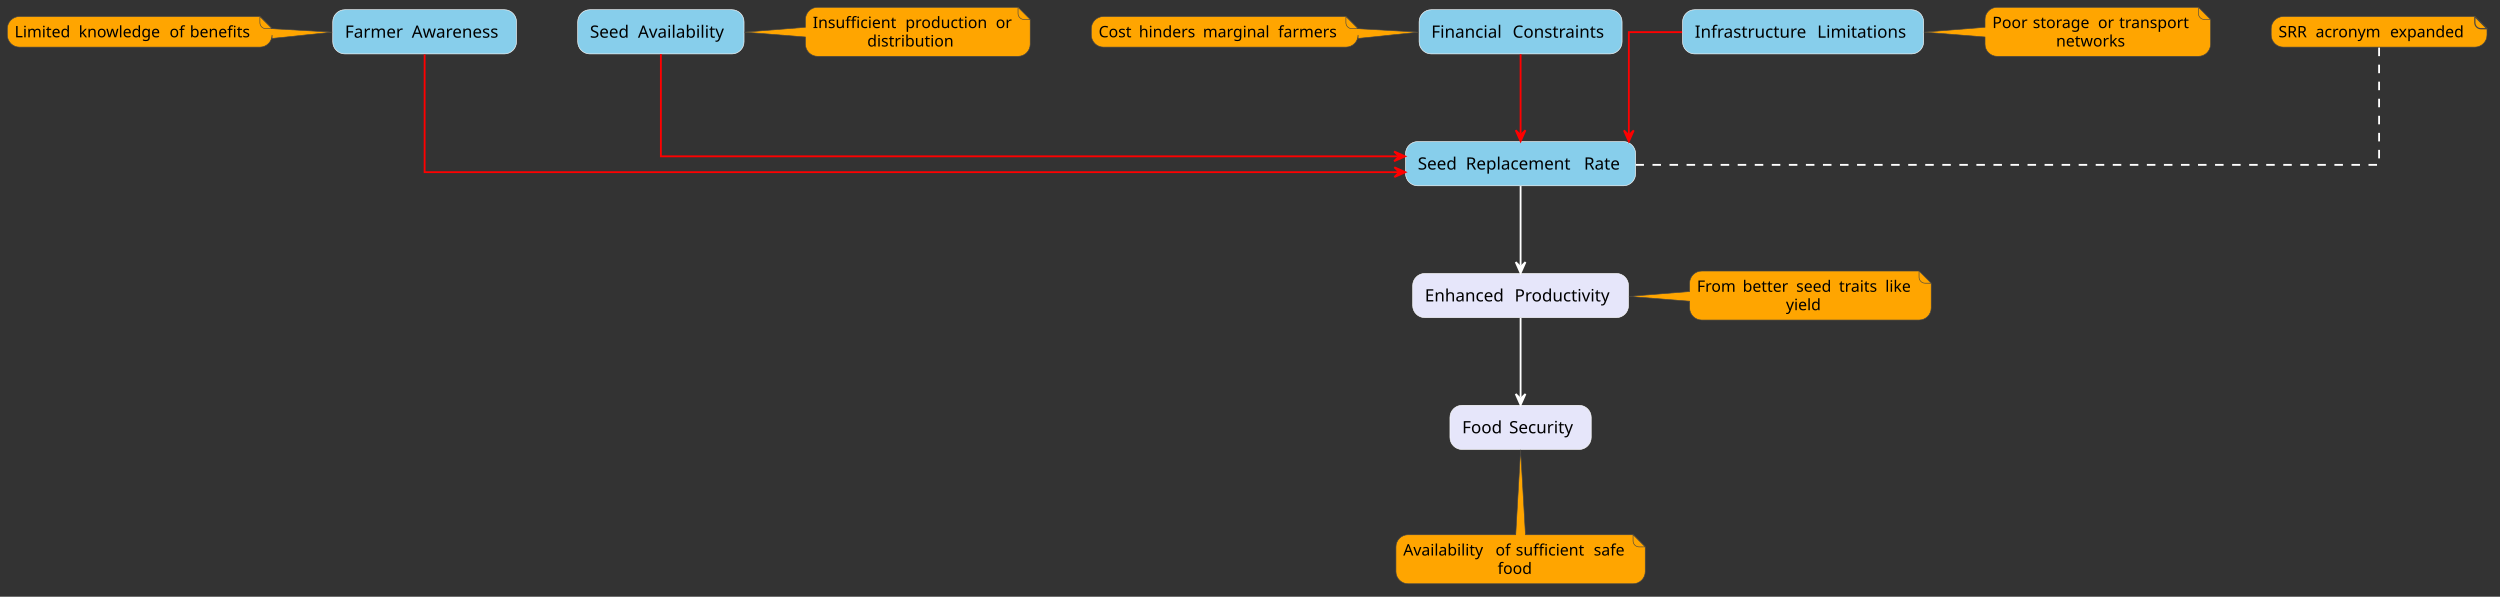
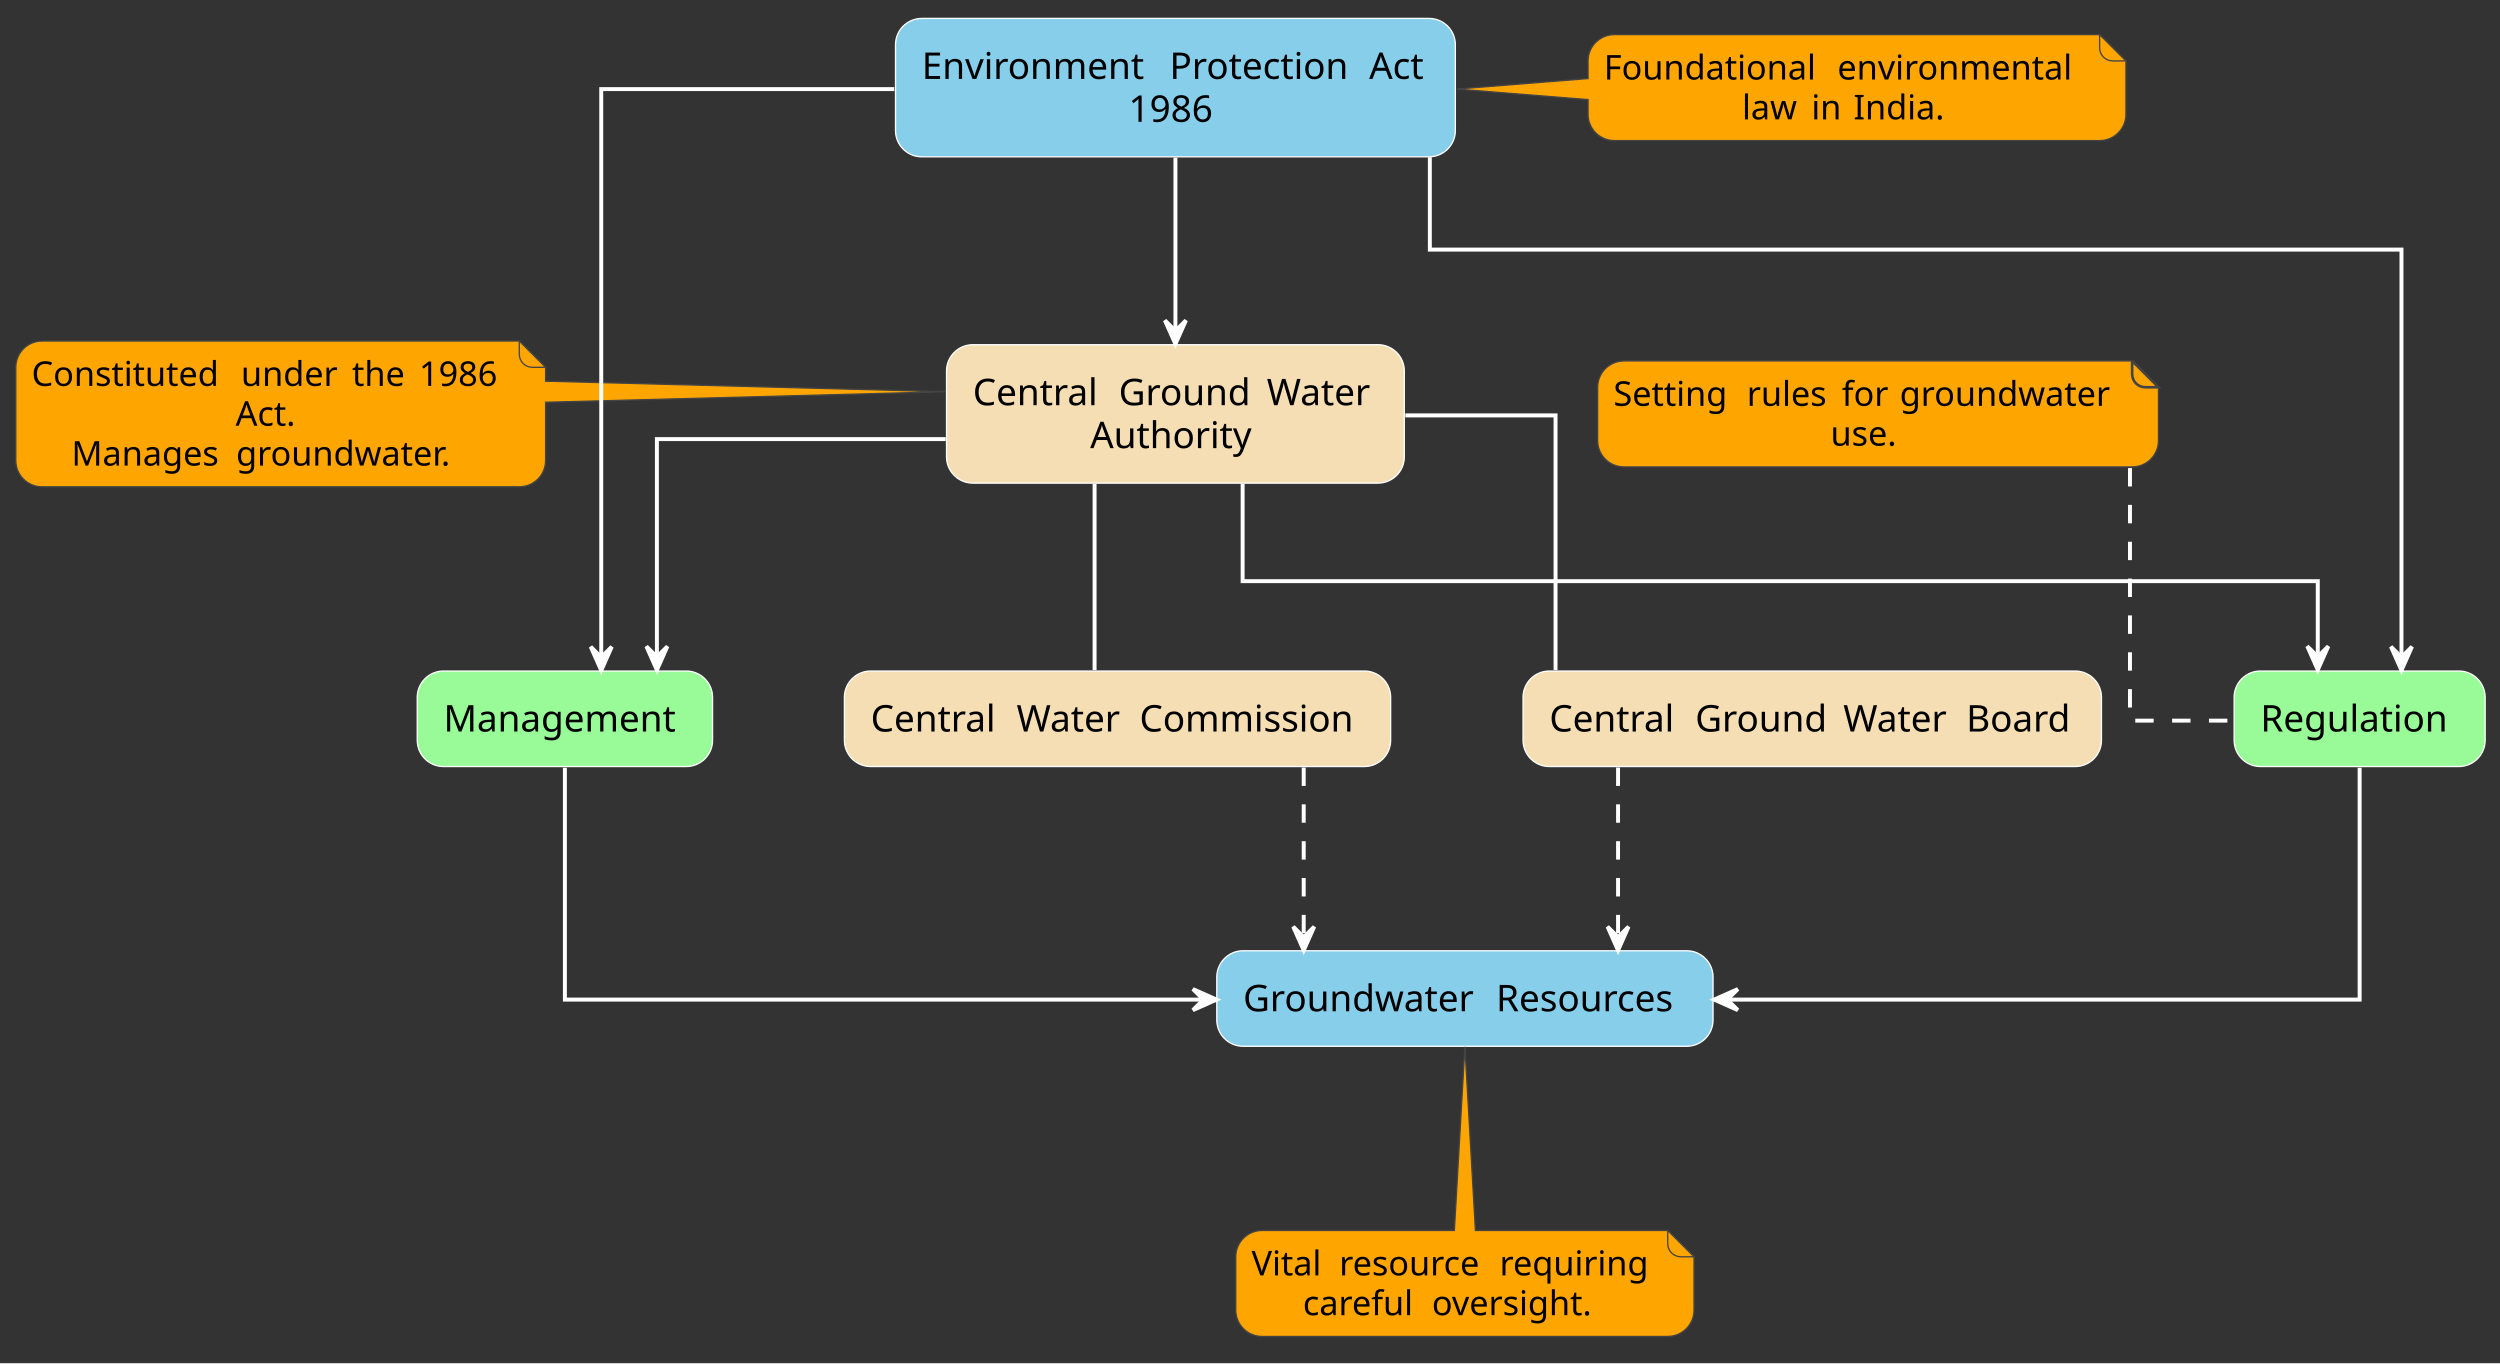
- <svg xmlns="http://www.w3.org/2000/svg" contentStyleType="text/css" data-diagram-type="CLASS" height="490px" preserveAspectRatio="none" style="width:2053px;height:490px;background:#333333;" version="1.1" viewBox="0 0 2053 490" width="2053px" zoomAndPan="magnify">
+ <svg xmlns="http://www.w3.org/2000/svg" contentStyleType="text/css" data-diagram-type="CLASS" height="518px" preserveAspectRatio="none" style="width:950px;height:518px;background:#333333;" version="1.1" viewBox="0 0 950 518" width="950px" zoomAndPan="magnify">
  <defs />
  <g>
-     <rect fill="#333333" height="490" style="stroke:none;stroke-width:1;" width="2053" x="0" y="0" />
-     <g class="entity" data-entity="Seed Replacement Rate" data-source-line="23" data-uid="ent0002" id="entity_Seed Replacement Rate">
-       <rect fill="#87CEEB" height="36.297" rx="10" ry="10" style="stroke:#FFFFFF;stroke-width:0.5;" width="188.93" x="1154.24" y="116.27" />
-       <text fill="#000000" font-family="Sans-Serif" font-size="14" lengthAdjust="spacing" textLength="35" x="1164.24" y="139.265">Seed</text>
-       <text fill="#000000" font-family="Sans-Serif" font-size="14" lengthAdjust="spacing" textLength="4.45" x="1199.24" y="139.265"> </text>
-       <text fill="#000000" font-family="Sans-Serif" font-size="14" lengthAdjust="spacing" textLength="92.62" x="1203.69" y="139.265">Replacement</text>
-       <text fill="#000000" font-family="Sans-Serif" font-size="14" lengthAdjust="spacing" textLength="4.45" x="1296.31" y="139.265"> </text>
-       <text fill="#000000" font-family="Sans-Serif" font-size="14" lengthAdjust="spacing" textLength="32.409" x="1300.761" y="139.265">Rate</text>
+     <rect fill="#333333" height="518" style="stroke:none;stroke-width:1;" width="950" x="0" y="0" />
+     <g class="entity" data-entity="Environment Protection Act 1986" data-source-line="23" data-uid="ent0002" id="entity_Environment Protection Act 1986">
+       <rect fill="#87CEEB" height="52.594" rx="10" ry="10" style="stroke:#FFFFFF;stroke-width:0.5;" width="212.746" x="340.29" y="7" />
+       <text fill="#000000" font-family="Sans-Serif" font-size="14" lengthAdjust="spacing" textLength="89.701" x="350.29" y="29.995">Environment</text>
+       <text fill="#000000" font-family="Sans-Serif" font-size="14" lengthAdjust="spacing" textLength="4.45" x="439.991" y="29.995"> </text>
+       <text fill="#000000" font-family="Sans-Serif" font-size="14" lengthAdjust="spacing" textLength="71.381" x="444.441" y="29.995">Protection</text>
+       <text fill="#000000" font-family="Sans-Serif" font-size="14" lengthAdjust="spacing" textLength="4.45" x="515.822" y="29.995"> </text>
+       <text fill="#000000" font-family="Sans-Serif" font-size="14" lengthAdjust="spacing" textLength="22.764" x="520.272" y="29.995">Act</text>
+       <text fill="#000000" font-family="Sans-Serif" font-size="14" lengthAdjust="spacing" textLength="35.629" x="428.849" y="46.292">1986</text>
    </g>
-     <g class="entity" data-entity="Enhanced Productivity" data-source-line="24" data-uid="ent0003" id="entity_Enhanced Productivity">
-       <rect fill="#E6E6FA" height="36.297" rx="10" ry="10" style="stroke:#FFFFFF;stroke-width:0.5;" width="177.24" x="1160.09" y="224.55" />
-       <text fill="#000000" font-family="Sans-Serif" font-size="14" lengthAdjust="spacing" textLength="69.241" x="1170.09" y="247.545">Enhanced</text>
-       <text fill="#000000" font-family="Sans-Serif" font-size="14" lengthAdjust="spacing" textLength="4.45" x="1239.331" y="247.545"> </text>
-       <text fill="#000000" font-family="Sans-Serif" font-size="14" lengthAdjust="spacing" textLength="83.549" x="1243.781" y="247.545">Productivity</text>
+     <g class="entity" data-entity="Groundwater Resources" data-source-line="24" data-uid="ent0003" id="entity_Groundwater Resources">
+       <rect fill="#87CEEB" height="36.297" rx="10" ry="10" style="stroke:#FFFFFF;stroke-width:0.5;" width="188.574" x="462.38" y="361.29" />
+       <text fill="#000000" font-family="Sans-Serif" font-size="14" lengthAdjust="spacing" textLength="91.69" x="472.38" y="384.285">Groundwater</text>
+       <text fill="#000000" font-family="Sans-Serif" font-size="14" lengthAdjust="spacing" textLength="4.45" x="564.07" y="384.285"> </text>
+       <text fill="#000000" font-family="Sans-Serif" font-size="14" lengthAdjust="spacing" textLength="72.434" x="568.521" y="384.285">Resources</text>
    </g>
-     <g class="entity" data-entity="Food Security" data-source-line="25" data-uid="ent0004" id="entity_Food Security">
-       <rect fill="#E6E6FA" height="36.297" rx="10" ry="10" style="stroke:#FFFFFF;stroke-width:0.5;" width="116.011" x="1190.7" y="332.83" />
-       <text fill="#000000" font-family="Sans-Serif" font-size="14" lengthAdjust="spacing" textLength="34.07" x="1200.7" y="355.825">Food</text>
-       <text fill="#000000" font-family="Sans-Serif" font-size="14" lengthAdjust="spacing" textLength="4.45" x="1234.77" y="355.825"> </text>
-       <text fill="#000000" font-family="Sans-Serif" font-size="14" lengthAdjust="spacing" textLength="57.49" x="1239.22" y="355.825">Security</text>
+     <g class="entity" data-entity="Central Ground Water Authority" data-source-line="27" data-uid="ent0004" id="entity_Central Ground Water Authority">
+       <rect fill="#F5DEB3" height="52.594" rx="10" ry="10" style="stroke:#FFFFFF;stroke-width:0.5;" width="173.959" x="359.68" y="130.99" />
+       <text fill="#000000" font-family="Sans-Serif" font-size="14" lengthAdjust="spacing" textLength="50.976" x="369.68" y="153.985">Central</text>
+       <text fill="#000000" font-family="Sans-Serif" font-size="14" lengthAdjust="spacing" textLength="4.45" x="420.656" y="153.985"> </text>
+       <text fill="#000000" font-family="Sans-Serif" font-size="14" lengthAdjust="spacing" textLength="51.803" x="425.106" y="153.985">Ground</text>
+       <text fill="#000000" font-family="Sans-Serif" font-size="14" lengthAdjust="spacing" textLength="4.45" x="476.909" y="153.985"> </text>
+       <text fill="#000000" font-family="Sans-Serif" font-size="14" lengthAdjust="spacing" textLength="42.28" x="481.359" y="153.985">Water</text>
+       <text fill="#000000" font-family="Sans-Serif" font-size="14" lengthAdjust="spacing" textLength="64.798" x="414.261" y="170.282">Authority</text>
    </g>
-     <g class="entity" data-entity="Farmer Awareness" data-source-line="26" data-uid="ent0005" id="entity_Farmer Awareness">
-       <rect fill="#87CEEB" height="36.297" rx="10" ry="10" style="stroke:#FFFFFF;stroke-width:0.5;" width="150.894" x="273.26" y="7.98" />
-       <text fill="#000000" font-family="Sans-Serif" font-size="14" lengthAdjust="spacing" textLength="50.395" x="283.26" y="30.975">Farmer</text>
-       <text fill="#000000" font-family="Sans-Serif" font-size="14" lengthAdjust="spacing" textLength="4.45" x="333.654" y="30.975"> </text>
-       <text fill="#000000" font-family="Sans-Serif" font-size="14" lengthAdjust="spacing" textLength="76.05" x="338.105" y="30.975">Awareness</text>
+     <g class="entity" data-entity="Central Water Commission" data-source-line="28" data-uid="ent0005" id="entity_Central Water Commission">
+       <rect fill="#F5DEB3" height="36.297" rx="10" ry="10" style="stroke:#FFFFFF;stroke-width:0.5;" width="207.578" x="320.87" y="254.99" />
+       <text fill="#000000" font-family="Sans-Serif" font-size="14" lengthAdjust="spacing" textLength="50.976" x="330.87" y="277.985">Central</text>
+       <text fill="#000000" font-family="Sans-Serif" font-size="14" lengthAdjust="spacing" textLength="4.45" x="381.846" y="277.985"> </text>
+       <text fill="#000000" font-family="Sans-Serif" font-size="14" lengthAdjust="spacing" textLength="42.28" x="386.296" y="277.985">Water</text>
+       <text fill="#000000" font-family="Sans-Serif" font-size="14" lengthAdjust="spacing" textLength="4.45" x="428.576" y="277.985"> </text>
+       <text fill="#000000" font-family="Sans-Serif" font-size="14" lengthAdjust="spacing" textLength="85.422" x="433.026" y="277.985">Commission</text>
    </g>
-     <g class="entity" data-entity="Seed Availability" data-source-line="27" data-uid="ent0006" id="entity_Seed Availability">
-       <rect fill="#87CEEB" height="36.297" rx="10" ry="10" style="stroke:#FFFFFF;stroke-width:0.5;" width="136.58" x="474.42" y="7.98" />
-       <text fill="#000000" font-family="Sans-Serif" font-size="14" lengthAdjust="spacing" textLength="35" x="484.42" y="30.975">Seed</text>
-       <text fill="#000000" font-family="Sans-Serif" font-size="14" lengthAdjust="spacing" textLength="4.45" x="519.42" y="30.975"> </text>
-       <text fill="#000000" font-family="Sans-Serif" font-size="14" lengthAdjust="spacing" textLength="77.13" x="523.87" y="30.975">Availability</text>
+     <g class="entity" data-entity="Central Ground Water Board" data-source-line="29" data-uid="ent0006" id="entity_Central Ground Water Board">
+       <rect fill="#F5DEB3" height="36.297" rx="10" ry="10" style="stroke:#FFFFFF;stroke-width:0.5;" width="219.801" x="578.76" y="254.99" />
+       <text fill="#000000" font-family="Sans-Serif" font-size="14" lengthAdjust="spacing" textLength="50.976" x="588.76" y="277.985">Central</text>
+       <text fill="#000000" font-family="Sans-Serif" font-size="14" lengthAdjust="spacing" textLength="4.45" x="639.736" y="277.985"> </text>
+       <text fill="#000000" font-family="Sans-Serif" font-size="14" lengthAdjust="spacing" textLength="51.803" x="644.186" y="277.985">Ground</text>
+       <text fill="#000000" font-family="Sans-Serif" font-size="14" lengthAdjust="spacing" textLength="4.45" x="695.989" y="277.985"> </text>
+       <text fill="#000000" font-family="Sans-Serif" font-size="14" lengthAdjust="spacing" textLength="42.28" x="700.439" y="277.985">Water</text>
+       <text fill="#000000" font-family="Sans-Serif" font-size="14" lengthAdjust="spacing" textLength="4.45" x="742.719" y="277.985"> </text>
+       <text fill="#000000" font-family="Sans-Serif" font-size="14" lengthAdjust="spacing" textLength="41.392" x="747.169" y="277.985">Board</text>
    </g>
-     <g class="entity" data-entity="Financial Constraints" data-source-line="28" data-uid="ent0007" id="entity_Financial Constraints">
-       <rect fill="#87CEEB" height="36.297" rx="10" ry="10" style="stroke:#FFFFFF;stroke-width:0.5;" width="166.651" x="1165.38" y="7.98" />
-       <text fill="#000000" font-family="Sans-Serif" font-size="14" lengthAdjust="spacing" textLength="62.323" x="1175.38" y="30.975">Financial</text>
-       <text fill="#000000" font-family="Sans-Serif" font-size="14" lengthAdjust="spacing" textLength="4.45" x="1237.703" y="30.975"> </text>
-       <text fill="#000000" font-family="Sans-Serif" font-size="14" lengthAdjust="spacing" textLength="79.878" x="1242.153" y="30.975">Constraints</text>
+     <g class="entity" data-entity="Regulation" data-source-line="32" data-uid="ent0007" id="entity_Regulation">
+       <rect fill="#98FB98" height="36.297" rx="10" ry="10" style="stroke:#FFFFFF;stroke-width:0.5;" width="95.387" x="848.97" y="254.99" />
+       <text fill="#000000" font-family="Sans-Serif" font-size="14" lengthAdjust="spacing" textLength="75.387" x="858.97" y="277.985">Regulation</text>
    </g>
-     <g class="entity" data-entity="Infrastructure Limitations" data-source-line="29" data-uid="ent0008" id="entity_Infrastructure Limitations">
-       <rect fill="#87CEEB" height="36.297" rx="10" ry="10" style="stroke:#FFFFFF;stroke-width:0.5;" width="197.953" x="1381.73" y="7.98" />
-       <text fill="#000000" font-family="Sans-Serif" font-size="14" lengthAdjust="spacing" textLength="96.106" x="1391.73" y="30.975">Infrastructure</text>
-       <text fill="#000000" font-family="Sans-Serif" font-size="14" lengthAdjust="spacing" textLength="4.45" x="1487.836" y="30.975"> </text>
-       <text fill="#000000" font-family="Sans-Serif" font-size="14" lengthAdjust="spacing" textLength="77.397" x="1492.287" y="30.975">Limitations</text>
+     <g class="entity" data-entity="Management" data-source-line="33" data-uid="ent0008" id="entity_Management">
+       <rect fill="#98FB98" height="36.297" rx="10" ry="10" style="stroke:#FFFFFF;stroke-width:0.5;" width="112.224" x="158.55" y="254.99" />
+       <text fill="#000000" font-family="Sans-Serif" font-size="14" lengthAdjust="spacing" textLength="92.224" x="168.55" y="277.985">Management</text>
    </g>
-     <g class="entity" data-entity="GMN15" data-source-line="42" data-uid="ent0016" id="entity_GMN15">
-       <path d="M1865.09,23.57 L1865.09,28.703 A10,10 0 0 0 1875.09,38.703 L2032.331,38.703 A10,10 0 0 0 2042.331,28.703 L2042.331,23.57 L2032.331,13.57 L1875.09,13.57 A10,10 0 0 0 1865.09,23.57" fill="#FFA500" style="stroke:#444444;stroke-width:0.5;" />
-       <path d="M2032.331,13.57 L2032.331,18.57 A5,5 0 0 0 2037.331,23.57 L2042.331,23.57 L2032.331,13.57" fill="#FFA500" style="stroke:#444444;stroke-width:1;" />
-       <text fill="#000000" font-family="Sans-Serif" font-size="13" lengthAdjust="spacing" textLength="26.317" x="1871.09" y="30.637">SRR</text>
-       <text fill="#000000" font-family="Sans-Serif" font-size="13" lengthAdjust="spacing" textLength="4.132" x="1897.407" y="30.637"> </text>
-       <text fill="#000000" font-family="Sans-Serif" font-size="13" lengthAdjust="spacing" textLength="57.008" x="1901.54" y="30.637">acronym</text>
-       <text fill="#000000" font-family="Sans-Serif" font-size="13" lengthAdjust="spacing" textLength="4.132" x="1958.548" y="30.637"> </text>
-       <text fill="#000000" font-family="Sans-Serif" font-size="13" lengthAdjust="spacing" textLength="64.651" x="1962.68" y="30.637">expanded</text>
+     <g class="entity" data-entity="GMN20" data-source-line="54" data-uid="ent0021" id="entity_GMN20">
+       <path d="M603.46,23.16 L603.46,29.85 L553.5,33.85 L603.46,37.85 L603.46,43.426 A10,10 0 0 0 613.46,53.426 L797.856,53.426 A10,10 0 0 0 807.856,43.426 L807.856,23.16 L797.856,13.16 L613.46,13.16 A10,10 0 0 0 603.46,23.16" fill="#FFA500" style="stroke:#444444;stroke-width:0.5;" />
+       <path d="M797.856,13.16 L797.856,18.16 A5,5 0 0 0 802.856,23.16 L807.856,23.16 L797.856,13.16" fill="#FFA500" style="stroke:#444444;stroke-width:0.5;" />
+       <text fill="#000000" font-family="Sans-Serif" font-size="13" lengthAdjust="spacing" textLength="84.608" x="609.46" y="30.227">Foundational</text>
+       <text fill="#000000" font-family="Sans-Serif" font-size="13" lengthAdjust="spacing" textLength="4.132" x="694.068" y="30.227"> </text>
+       <text fill="#000000" font-family="Sans-Serif" font-size="13" lengthAdjust="spacing" textLength="94.656" x="698.2" y="30.227">environmental</text>
+       <text fill="#000000" font-family="Sans-Serif" font-size="13" lengthAdjust="spacing" textLength="22.21" x="661.977" y="45.36">law</text>
+       <text fill="#000000" font-family="Sans-Serif" font-size="13" lengthAdjust="spacing" textLength="4.132" x="684.188" y="45.36"> </text>
+       <text fill="#000000" font-family="Sans-Serif" font-size="13" lengthAdjust="spacing" textLength="11.851" x="688.32" y="45.36">in</text>
+       <text fill="#000000" font-family="Sans-Serif" font-size="13" lengthAdjust="spacing" textLength="4.132" x="700.171" y="45.36"> </text>
+       <text fill="#000000" font-family="Sans-Serif" font-size="13" lengthAdjust="spacing" textLength="36.036" x="704.303" y="45.36">India.</text>
    </g>
-     <g class="entity" data-entity="GMN18" data-source-line="46" data-uid="ent0019" id="entity_GMN18">
-       <path d="M6,23.57 L6,28.703 A10,10 0 0 0 16,38.703 L213.416,38.703 A10,10 0 0 0 223.416,28.703 L223.416,31.57 L272.81,26.39 L223.416,23.57 L223.416,23.57 L213.416,13.57 L16,13.57 A10,10 0 0 0 6,23.57" fill="#FFA500" style="stroke:#444444;stroke-width:0.5;" />
-       <path d="M213.416,13.57 L213.416,18.57 A5,5 0 0 0 218.416,23.57 L223.416,23.57 L213.416,13.57" fill="#FFA500" style="stroke:#444444;stroke-width:0.5;" />
-       <text fill="#000000" font-family="Sans-Serif" font-size="13" lengthAdjust="spacing" textLength="48.477" x="12" y="30.637">Limited</text>
-       <text fill="#000000" font-family="Sans-Serif" font-size="13" lengthAdjust="spacing" textLength="4.132" x="60.477" y="30.637"> </text>
-       <text fill="#000000" font-family="Sans-Serif" font-size="13" lengthAdjust="spacing" textLength="70.465" x="64.609" y="30.637">knowledge</text>
-       <text fill="#000000" font-family="Sans-Serif" font-size="13" lengthAdjust="spacing" textLength="4.132" x="135.075" y="30.637"> </text>
-       <text fill="#000000" font-family="Sans-Serif" font-size="13" lengthAdjust="spacing" textLength="12.53" x="139.207" y="30.637">of</text>
-       <text fill="#000000" font-family="Sans-Serif" font-size="13" lengthAdjust="spacing" textLength="4.132" x="151.737" y="30.637"> </text>
-       <text fill="#000000" font-family="Sans-Serif" font-size="13" lengthAdjust="spacing" textLength="52.546" x="155.87" y="30.637">benefits</text>
+     <g class="entity" data-entity="GMN23" data-source-line="58" data-uid="ent0024" id="entity_GMN23">
+       <path d="M6,139.59 L6,174.988 A10,10 0 0 0 16,184.988 L197.324,184.988 A10,10 0 0 0 207.324,174.988 L207.324,152.85 L359.2,148.85 L207.324,144.85 L207.324,139.59 L197.324,129.59 L16,129.59 A10,10 0 0 0 6,139.59" fill="#FFA500" style="stroke:#444444;stroke-width:0.5;" />
+       <path d="M197.324,129.59 L197.324,134.59 A5,5 0 0 0 202.324,139.59 L207.324,139.59 L197.324,129.59" fill="#FFA500" style="stroke:#444444;stroke-width:0.5;" />
+       <text fill="#000000" font-family="Sans-Serif" font-size="13" lengthAdjust="spacing" textLength="75.436" x="12" y="146.657">Constituted</text>
+       <text fill="#000000" font-family="Sans-Serif" font-size="13" lengthAdjust="spacing" textLength="4.132" x="87.436" y="146.657"> </text>
+       <text fill="#000000" font-family="Sans-Serif" font-size="13" lengthAdjust="spacing" textLength="38.073" x="91.568" y="146.657">under</text>
+       <text fill="#000000" font-family="Sans-Serif" font-size="13" lengthAdjust="spacing" textLength="4.132" x="129.641" y="146.657"> </text>
+       <text fill="#000000" font-family="Sans-Serif" font-size="13" lengthAdjust="spacing" textLength="21.334" x="133.773" y="146.657">the</text>
+       <text fill="#000000" font-family="Sans-Serif" font-size="13" lengthAdjust="spacing" textLength="4.132" x="155.108" y="146.657"> </text>
+       <text fill="#000000" font-family="Sans-Serif" font-size="13" lengthAdjust="spacing" textLength="33.084" x="159.24" y="146.657">1986</text>
+       <text fill="#000000" font-family="Sans-Serif" font-size="13" lengthAdjust="spacing" textLength="25.27" x="89.527" y="161.79">Act.</text>
+       <text fill="#000000" font-family="Sans-Serif" font-size="13" lengthAdjust="spacing" textLength="58.411" x="27.165" y="176.923">Manages</text>
+       <text fill="#000000" font-family="Sans-Serif" font-size="13" lengthAdjust="spacing" textLength="4.132" x="85.576" y="176.923"> </text>
+       <text fill="#000000" font-family="Sans-Serif" font-size="13" lengthAdjust="spacing" textLength="87.452" x="89.708" y="176.923">groundwater.</text>
    </g>
-     <g class="entity" data-entity="GMN21" data-source-line="50" data-uid="ent0022" id="entity_GMN21">
-       <path d="M661.41,16 L661.41,22.39 L611.21,26.39 L661.41,30.39 L661.41,36.266 A10,10 0 0 0 671.41,46.266 L836.008,46.266 A10,10 0 0 0 846.008,36.266 L846.008,16 L836.008,6 L671.41,6 A10,10 0 0 0 661.41,16" fill="#FFA500" style="stroke:#444444;stroke-width:0.5;" />
-       <path d="M836.008,6 L836.008,11 A5,5 0 0 0 841.008,16 L846.008,16 L836.008,6" fill="#FFA500" style="stroke:#444444;stroke-width:0.5;" />
-       <text fill="#000000" font-family="Sans-Serif" font-size="13" lengthAdjust="spacing" textLength="71.944" x="667.41" y="23.067">Insufficient</text>
-       <text fill="#000000" font-family="Sans-Serif" font-size="13" lengthAdjust="spacing" textLength="4.132" x="739.354" y="23.067"> </text>
-       <text fill="#000000" font-family="Sans-Serif" font-size="13" lengthAdjust="spacing" textLength="70.091" x="743.487" y="23.067">production</text>
-       <text fill="#000000" font-family="Sans-Serif" font-size="13" lengthAdjust="spacing" textLength="4.132" x="813.577" y="23.067"> </text>
-       <text fill="#000000" font-family="Sans-Serif" font-size="13" lengthAdjust="spacing" textLength="13.298" x="817.71" y="23.067">or</text>
-       <text fill="#000000" font-family="Sans-Serif" font-size="13" lengthAdjust="spacing" textLength="74.084" x="712.167" y="38.2">distribution</text>
+     <g class="entity" data-entity="GMN26" data-source-line="63" data-uid="ent0027" id="entity_GMN26">
+       <path d="M607.11,147.16 L607.11,167.426 A10,10 0 0 0 617.11,177.426 L810.216,177.426 A10,10 0 0 0 820.216,167.426 L820.216,147.16 L810.216,137.16 L617.11,137.16 A10,10 0 0 0 607.11,147.16" fill="#FFA500" style="stroke:#444444;stroke-width:0.5;" />
+       <path d="M810.216,137.16 L810.216,142.16 A5,5 0 0 0 815.216,147.16 L820.216,147.16 L810.216,137.16" fill="#FFA500" style="stroke:#444444;stroke-width:1;" />
+       <text fill="#000000" font-family="Sans-Serif" font-size="13" lengthAdjust="spacing" textLength="46.547" x="613.11" y="154.227">Setting</text>
+       <text fill="#000000" font-family="Sans-Serif" font-size="13" lengthAdjust="spacing" textLength="4.132" x="659.657" y="154.227"> </text>
+       <text fill="#000000" font-family="Sans-Serif" font-size="13" lengthAdjust="spacing" textLength="31.967" x="663.79" y="154.227">rules</text>
+       <text fill="#000000" font-family="Sans-Serif" font-size="13" lengthAdjust="spacing" textLength="4.132" x="695.756" y="154.227"> </text>
+       <text fill="#000000" font-family="Sans-Serif" font-size="13" lengthAdjust="spacing" textLength="17.875" x="699.889" y="154.227">for</text>
+       <text fill="#000000" font-family="Sans-Serif" font-size="13" lengthAdjust="spacing" textLength="4.132" x="717.764" y="154.227"> </text>
+       <text fill="#000000" font-family="Sans-Serif" font-size="13" lengthAdjust="spacing" textLength="83.319" x="721.896" y="154.227">groundwater</text>
+       <text fill="#000000" font-family="Sans-Serif" font-size="13" lengthAdjust="spacing" textLength="27.143" x="695.591" y="169.36">use.</text>
    </g>
-     <g class="entity" data-entity="GMN24" data-source-line="54" data-uid="ent0025" id="entity_GMN24">
-       <path d="M896.17,23.57 L896.17,28.703 A10,10 0 0 0 906.17,38.703 L1105.249,38.703 A10,10 0 0 0 1115.249,28.703 L1115.249,31.57 L1164.91,26.39 L1115.249,23.57 L1115.249,23.57 L1105.249,13.57 L906.17,13.57 A10,10 0 0 0 896.17,23.57" fill="#FFA500" style="stroke:#444444;stroke-width:0.5;" />
-       <path d="M1105.249,13.57 L1105.249,18.57 A5,5 0 0 0 1110.249,23.57 L1115.249,23.57 L1105.249,13.57" fill="#FFA500" style="stroke:#444444;stroke-width:0.5;" />
-       <text fill="#000000" font-family="Sans-Serif" font-size="13" lengthAdjust="spacing" textLength="28.901" x="902.17" y="30.637">Cost</text>
-       <text fill="#000000" font-family="Sans-Serif" font-size="13" lengthAdjust="spacing" textLength="4.132" x="931.071" y="30.637"> </text>
-       <text fill="#000000" font-family="Sans-Serif" font-size="13" lengthAdjust="spacing" textLength="48.458" x="935.203" y="30.637">hinders</text>
-       <text fill="#000000" font-family="Sans-Serif" font-size="13" lengthAdjust="spacing" textLength="4.132" x="983.661" y="30.637"> </text>
-       <text fill="#000000" font-family="Sans-Serif" font-size="13" lengthAdjust="spacing" textLength="57.656" x="987.793" y="30.637">marginal</text>
-       <text fill="#000000" font-family="Sans-Serif" font-size="13" lengthAdjust="spacing" textLength="4.132" x="1045.449" y="30.637"> </text>
-       <text fill="#000000" font-family="Sans-Serif" font-size="13" lengthAdjust="spacing" textLength="50.667" x="1049.582" y="30.637">farmers</text>
+     <g class="entity" data-entity="GMN29" data-source-line="67" data-uid="ent0030" id="entity_GMN29">
+       <path d="M469.59,477.58 L469.59,497.846 A10,10 0 0 0 479.59,507.846 L633.727,507.846 A10,10 0 0 0 643.727,497.846 L643.727,477.58 L633.727,467.58 L560.66,467.58 L556.66,397.8 L552.66,467.58 L479.59,467.58 A10,10 0 0 0 469.59,477.58" fill="#FFA500" style="stroke:#444444;stroke-width:0.5;" />
+       <path d="M633.727,467.58 L633.727,472.58 A5,5 0 0 0 638.727,477.58 L643.727,477.58 L633.727,467.58" fill="#FFA500" style="stroke:#444444;stroke-width:0.5;" />
+       <text fill="#000000" font-family="Sans-Serif" font-size="13" lengthAdjust="spacing" textLength="29.18" x="475.59" y="484.647">Vital</text>
+       <text fill="#000000" font-family="Sans-Serif" font-size="13" lengthAdjust="spacing" textLength="4.132" x="504.77" y="484.647"> </text>
+       <text fill="#000000" font-family="Sans-Serif" font-size="13" lengthAdjust="spacing" textLength="56.799" x="508.902" y="484.647">resource</text>
+       <text fill="#000000" font-family="Sans-Serif" font-size="13" lengthAdjust="spacing" textLength="4.132" x="565.701" y="484.647"> </text>
+       <text fill="#000000" font-family="Sans-Serif" font-size="13" lengthAdjust="spacing" textLength="58.894" x="569.834" y="484.647">requiring</text>
+       <text fill="#000000" font-family="Sans-Serif" font-size="13" lengthAdjust="spacing" textLength="44.884" x="495.103" y="499.78">careful</text>
+       <text fill="#000000" font-family="Sans-Serif" font-size="13" lengthAdjust="spacing" textLength="4.132" x="539.987" y="499.78"> </text>
+       <text fill="#000000" font-family="Sans-Serif" font-size="13" lengthAdjust="spacing" textLength="65.095" x="544.119" y="499.78">oversight.</text>
    </g>
-     <g class="entity" data-entity="GMN27" data-source-line="58" data-uid="ent0028" id="entity_GMN27">
-       <path d="M1630.09,16 L1630.09,22.39 L1579.84,26.39 L1630.09,30.39 L1630.09,36.266 A10,10 0 0 0 1640.09,46.266 L1805.329,46.266 A10,10 0 0 0 1815.329,36.266 L1815.329,16 L1805.329,6 L1640.09,6 A10,10 0 0 0 1630.09,16" fill="#FFA500" style="stroke:#444444;stroke-width:0.5;" />
-       <path d="M1805.329,6 L1805.329,11 A5,5 0 0 0 1810.329,16 L1815.329,16 L1805.329,6" fill="#FFA500" style="stroke:#444444;stroke-width:0.5;" />
-       <text fill="#000000" font-family="Sans-Serif" font-size="13" lengthAdjust="spacing" textLength="29.091" x="1636.09" y="23.067">Poor</text>
-       <text fill="#000000" font-family="Sans-Serif" font-size="13" lengthAdjust="spacing" textLength="4.132" x="1665.181" y="23.067"> </text>
-       <text fill="#000000" font-family="Sans-Serif" font-size="13" lengthAdjust="spacing" textLength="49.385" x="1669.314" y="23.067">storage</text>
-       <text fill="#000000" font-family="Sans-Serif" font-size="13" lengthAdjust="spacing" textLength="4.132" x="1718.698" y="23.067"> </text>
-       <text fill="#000000" font-family="Sans-Serif" font-size="13" lengthAdjust="spacing" textLength="13.298" x="1722.831" y="23.067">or</text>
-       <text fill="#000000" font-family="Sans-Serif" font-size="13" lengthAdjust="spacing" textLength="4.132" x="1736.129" y="23.067"> </text>
-       <text fill="#000000" font-family="Sans-Serif" font-size="13" lengthAdjust="spacing" textLength="60.068" x="1740.261" y="23.067">transport</text>
-       <text fill="#000000" font-family="Sans-Serif" font-size="13" lengthAdjust="spacing" textLength="59.566" x="1688.426" y="38.2">networks</text>
+     <g class="link" data-entity-1="Environment Protection Act 1986" data-entity-2="Central Ground Water Authority" data-source-line="36" data-uid="lnk9" id="link_Environment Protection Act 1986_Central Ground Water Authority">
+       <path codeLine="36" d="M446.66,59.9 C446.66,80.82 446.66,103.83 446.66,124.74" fill="none" id="Environment Protection Act 1986-to-Central Ground Water Authority" style="stroke:#FFFFFF;stroke-width:1.5;" />
+       <polygon fill="#FFFFFF" points="446.66,130.74,450.66,121.74,446.66,125.74,442.66,121.74,446.66,130.74" style="stroke:#FFFFFF;stroke-width:1.5;" />
    </g>
-     <g class="entity" data-entity="GMN30" data-source-line="62" data-uid="ent0031" id="entity_GMN30">
-       <path d="M1387.5,232.56 L1387.5,239.39 L1337.67,243.39 L1387.5,247.39 L1387.5,252.826 A10,10 0 0 0 1397.5,262.826 L1575.917,262.826 A10,10 0 0 0 1585.917,252.826 L1585.917,232.56 L1575.917,222.56 L1397.5,222.56 A10,10 0 0 0 1387.5,232.56" fill="#FFA500" style="stroke:#444444;stroke-width:0.5;" />
-       <path d="M1575.917,222.56 L1575.917,227.56 A5,5 0 0 0 1580.917,232.56 L1585.917,232.56 L1575.917,222.56" fill="#FFA500" style="stroke:#444444;stroke-width:0.5;" />
-       <text fill="#000000" font-family="Sans-Serif" font-size="13" lengthAdjust="spacing" textLength="33.44" x="1393.5" y="239.627">From</text>
-       <text fill="#000000" font-family="Sans-Serif" font-size="13" lengthAdjust="spacing" textLength="4.132" x="1426.939" y="239.627"> </text>
-       <text fill="#000000" font-family="Sans-Serif" font-size="13" lengthAdjust="spacing" textLength="39.787" x="1431.072" y="239.627">better</text>
-       <text fill="#000000" font-family="Sans-Serif" font-size="13" lengthAdjust="spacing" textLength="4.132" x="1470.859" y="239.627"> </text>
-       <text fill="#000000" font-family="Sans-Serif" font-size="13" lengthAdjust="spacing" textLength="31.021" x="1474.991" y="239.627">seed</text>
-       <text fill="#000000" font-family="Sans-Serif" font-size="13" lengthAdjust="spacing" textLength="4.132" x="1506.012" y="239.627"> </text>
-       <text fill="#000000" font-family="Sans-Serif" font-size="13" lengthAdjust="spacing" textLength="33.89" x="1510.145" y="239.627">traits</text>
-       <text fill="#000000" font-family="Sans-Serif" font-size="13" lengthAdjust="spacing" textLength="4.132" x="1544.035" y="239.627"> </text>
-       <text fill="#000000" font-family="Sans-Serif" font-size="13" lengthAdjust="spacing" textLength="22.75" x="1548.167" y="239.627">like</text>
-       <text fill="#000000" font-family="Sans-Serif" font-size="13" lengthAdjust="spacing" textLength="31.167" x="1466.625" y="254.76">yield</text>
+     <g class="link" data-entity-1="Environment Protection Act 1986" data-entity-2="Regulation" data-source-line="37" data-uid="lnk10" id="link_Environment Protection Act 1986_Regulation">
+       <path codeLine="37" d="M543.34,59.76 C543.34,76.44 543.34,94.85 543.34,94.85 C543.34,94.85 912.56,94.85 912.56,94.85 C912.56,94.85 912.56,203.18 912.56,248.73" fill="none" id="Environment Protection Act 1986-to-Regulation" style="stroke:#FFFFFF;stroke-width:1.5;" />
+       <polygon fill="#FFFFFF" points="912.56,254.73,916.56,245.73,912.56,249.73,908.56,245.73,912.56,254.73" style="stroke:#FFFFFF;stroke-width:1.5;" />
    </g>
-     <g class="entity" data-entity="GMN33" data-source-line="66" data-uid="ent0034" id="entity_GMN33">
-       <path d="M1146.34,449.12 L1146.34,469.386 A10,10 0 0 0 1156.34,479.386 L1341.073,479.386 A10,10 0 0 0 1351.073,469.386 L1351.073,449.12 L1341.073,439.12 L1252.71,439.12 L1248.71,369.34 L1244.71,439.12 L1156.34,439.12 A10,10 0 0 0 1146.34,449.12" fill="#FFA500" style="stroke:#444444;stroke-width:0.5;" />
-       <path d="M1341.073,439.12 L1341.073,444.12 A5,5 0 0 0 1346.073,449.12 L1351.073,449.12 L1341.073,439.12" fill="#FFA500" style="stroke:#444444;stroke-width:0.5;" />
-       <text fill="#000000" font-family="Sans-Serif" font-size="13" lengthAdjust="spacing" textLength="71.621" x="1152.34" y="456.187">Availability</text>
-       <text fill="#000000" font-family="Sans-Serif" font-size="13" lengthAdjust="spacing" textLength="4.132" x="1223.961" y="456.187"> </text>
-       <text fill="#000000" font-family="Sans-Serif" font-size="13" lengthAdjust="spacing" textLength="12.53" x="1228.093" y="456.187">of</text>
-       <text fill="#000000" font-family="Sans-Serif" font-size="13" lengthAdjust="spacing" textLength="4.132" x="1240.623" y="456.187"> </text>
-       <text fill="#000000" font-family="Sans-Serif" font-size="13" lengthAdjust="spacing" textLength="59.871" x="1244.755" y="456.187">sufficient</text>
-       <text fill="#000000" font-family="Sans-Serif" font-size="13" lengthAdjust="spacing" textLength="4.132" x="1304.627" y="456.187"> </text>
-       <text fill="#000000" font-family="Sans-Serif" font-size="13" lengthAdjust="spacing" textLength="27.314" x="1308.759" y="456.187">safe</text>
-       <text fill="#000000" font-family="Sans-Serif" font-size="13" lengthAdjust="spacing" textLength="28.736" x="1229.839" y="471.32">food</text>
+     <g class="link" data-entity-1="Environment Protection Act 1986" data-entity-2="Management" data-source-line="38" data-uid="lnk11" id="link_Environment Protection Act 1986_Management">
+       <path codeLine="38" d="M339.81,33.85 C284.52,33.85 228.47,33.85 228.47,33.85 C228.47,33.85 228.47,192.73 228.47,248.76" fill="none" id="Environment Protection Act 1986-to-Management" style="stroke:#FFFFFF;stroke-width:1.5;" />
+       <polygon fill="#FFFFFF" points="228.47,254.76,232.47,245.76,228.47,249.76,224.47,245.76,228.47,254.76" style="stroke:#FFFFFF;stroke-width:1.5;" />
    </g>
-     <g class="link" data-entity-1="Seed Replacement Rate" data-entity-2="Enhanced Productivity" data-source-line="32" data-uid="lnk9" id="link_Seed Replacement Rate_Enhanced Productivity">
-       <path codeLine="32" d="M1248.71,152.78 C1248.71,172.69 1248.71,198.29 1248.71,218.24" fill="none" id="Seed Replacement Rate-to-Enhanced Productivity" style="stroke:#FFFFFF;stroke-width:1.5;" />
-       <polygon fill="#FFFFFF" points="1248.71,224.24,1252.71,215.24,1248.71,219.24,1244.71,215.24,1248.71,224.24" style="stroke:#FFFFFF;stroke-width:1.5;" />
+     <g class="link" data-entity-1="Central Ground Water Authority" data-entity-2="Regulation" data-source-line="40" data-uid="lnk12" id="link_Central Ground Water Authority_Regulation">
+       <path codeLine="40" d="M472.2,183.88 C472.2,201.29 472.2,220.85 472.2,220.85 C472.2,220.85 880.76,220.85 880.76,220.85 C880.76,220.85 880.76,233.53 880.76,248.56" fill="none" id="Central Ground Water Authority-to-Regulation" style="stroke:#FFFFFF;stroke-width:1.5;" />
+       <polygon fill="#FFFFFF" points="880.76,254.56,884.76,245.56,880.76,249.56,876.76,245.56,880.76,254.56" style="stroke:#FFFFFF;stroke-width:1.5;" />
    </g>
-     <g class="link" data-entity-1="Enhanced Productivity" data-entity-2="Food Security" data-source-line="33" data-uid="lnk10" id="link_Enhanced Productivity_Food Security">
-       <path codeLine="33" d="M1248.71,261.06 C1248.71,280.97 1248.71,306.57 1248.71,326.52" fill="none" id="Enhanced Productivity-to-Food Security" style="stroke:#FFFFFF;stroke-width:1.5;" />
-       <polygon fill="#FFFFFF" points="1248.71,332.52,1252.71,323.52,1248.71,327.52,1244.71,323.52,1248.71,332.52" style="stroke:#FFFFFF;stroke-width:1.5;" />
+     <g class="link" data-entity-1="Central Ground Water Authority" data-entity-2="Management" data-source-line="41" data-uid="lnk13" id="link_Central Ground Water Authority_Management">
+       <path codeLine="41" d="M359.38,166.85 C306.67,166.85 249.62,166.85 249.62,166.85 C249.62,166.85 249.62,218.17 249.62,248.62" fill="none" id="Central Ground Water Authority-to-Management" style="stroke:#FFFFFF;stroke-width:1.5;" />
+       <polygon fill="#FFFFFF" points="249.62,254.62,253.62,245.62,249.62,249.62,245.62,245.62,249.62,254.62" style="stroke:#FFFFFF;stroke-width:1.5;" />
    </g>
-     <g class="link" data-entity-1="Farmer Awareness" data-entity-2="Seed Replacement Rate" data-source-line="35" data-uid="lnk11" id="link_Farmer Awareness_Seed Replacement Rate">
-       <path codeLine="35" d="M348.71,44.65 C348.71,77.23 348.71,141.39 348.71,141.39 C348.71,141.39 917.02,141.39 1148.09,141.39" fill="none" id="Farmer Awareness-to-Seed Replacement Rate" style="stroke:#FF0000;stroke-width:1.5;" />
-       <polygon fill="#FF0000" points="1154.09,141.39,1145.09,137.39,1149.09,141.39,1145.09,145.39,1154.09,141.39" style="stroke:#FF0000;stroke-width:1.5;" />
+     <g class="link" data-entity-1="Regulation" data-entity-2="Groundwater Resources" data-source-line="43" data-uid="lnk14" id="link_Regulation_Groundwater Resources">
+       <path codeLine="43" d="M896.66,291.73 C896.66,322.3 896.66,379.85 896.66,379.85 C896.66,379.85 757.97,379.85 657.37,379.85" fill="none" id="Regulation-to-Groundwater Resources" style="stroke:#FFFFFF;stroke-width:1.5;" />
+       <polygon fill="#FFFFFF" points="651.37,379.85,660.37,383.85,656.37,379.85,660.37,375.85,651.37,379.85" style="stroke:#FFFFFF;stroke-width:1.5;" />
    </g>
-     <g class="link" data-entity-1="Seed Availability" data-entity-2="Seed Replacement Rate" data-source-line="36" data-uid="lnk12" id="link_Seed Availability_Seed Replacement Rate">
-       <path codeLine="36" d="M542.71,44.41 C542.71,73.83 542.71,128.39 542.71,128.39 C542.71,128.39 955.32,128.39 1147.86,128.39" fill="none" id="Seed Availability-to-Seed Replacement Rate" style="stroke:#FF0000;stroke-width:1.5;" />
-       <polygon fill="#FF0000" points="1153.86,128.39,1144.86,124.39,1148.86,128.39,1144.86,132.39,1153.86,128.39" style="stroke:#FF0000;stroke-width:1.5;" />
+     <g class="link" data-entity-1="Management" data-entity-2="Groundwater Resources" data-source-line="44" data-uid="lnk15" id="link_Management_Groundwater Resources">
+       <path codeLine="44" d="M214.66,291.73 C214.66,322.3 214.66,379.85 214.66,379.85 C214.66,379.85 355.07,379.85 456.3,379.85" fill="none" id="Management-to-Groundwater Resources" style="stroke:#FFFFFF;stroke-width:1.5;" />
+       <polygon fill="#FFFFFF" points="462.3,379.85,453.3,375.85,457.3,379.85,453.3,383.85,462.3,379.85" style="stroke:#FFFFFF;stroke-width:1.5;" />
    </g>
-     <g class="link" data-entity-1="Financial Constraints" data-entity-2="Seed Replacement Rate" data-source-line="37" data-uid="lnk13" id="link_Financial Constraints_Seed Replacement Rate">
-       <path codeLine="37" d="M1248.71,44.5 C1248.71,64.41 1248.71,90.01 1248.71,109.95" fill="none" id="Financial Constraints-to-Seed Replacement Rate" style="stroke:#FF0000;stroke-width:1.5;" />
-       <polygon fill="#FF0000" points="1248.71,115.95,1252.71,106.95,1248.71,110.95,1244.71,106.95,1248.71,115.95" style="stroke:#FF0000;stroke-width:1.5;" />
+     <g class="link" data-entity-1="Central Water Commission" data-entity-2="Groundwater Resources" data-source-line="46" data-uid="lnk16" id="link_Central Water Commission_Groundwater Resources">
+       <path codeLine="46" d="M495.41,291.65 C495.41,311.16 495.41,335.7 495.41,355.13" fill="none" id="Central Water Commission-to-Groundwater Resources" style="stroke:#FFFFFF;stroke-width:1.5;stroke-dasharray:7.0,7.0;" />
+       <polygon fill="#FFFFFF" points="495.41,361.13,499.41,352.13,495.41,356.13,491.41,352.13,495.41,361.13" style="stroke:#FFFFFF;stroke-width:1.5;" />
    </g>
-     <g class="link" data-entity-1="Infrastructure Limitations" data-entity-2="Seed Replacement Rate" data-source-line="38" data-uid="lnk14" id="link_Infrastructure Limitations_Seed Replacement Rate">
-       <path codeLine="38" d="M1381.32,26.39 C1356.9,26.39 1337.6,26.39 1337.6,26.39 C1337.6,26.39 1337.6,79.27 1337.6,110.09" fill="none" id="Infrastructure Limitations-to-Seed Replacement Rate" style="stroke:#FF0000;stroke-width:1.5;" />
-       <polygon fill="#FF0000" points="1337.6,116.09,1341.6,107.09,1337.6,111.09,1333.6,107.09,1337.6,116.09" style="stroke:#FF0000;stroke-width:1.5;" />
+     <g class="link" data-entity-1="Central Ground Water Board" data-entity-2="Groundwater Resources" data-source-line="47" data-uid="lnk17" id="link_Central Ground Water Board_Groundwater Resources">
+       <path codeLine="47" d="M614.86,291.65 C614.86,311.16 614.86,335.7 614.86,355.13" fill="none" id="Central Ground Water Board-to-Groundwater Resources" style="stroke:#FFFFFF;stroke-width:1.5;stroke-dasharray:7.0,7.0;" />
+       <polygon fill="#FFFFFF" points="614.86,361.13,618.86,352.13,614.86,356.13,610.86,352.13,614.86,361.13" style="stroke:#FFFFFF;stroke-width:1.5;" />
    </g>
-     <g class="link" data-entity-1="GMN15" data-entity-2="Seed Replacement Rate" data-source-line="42" data-uid="lnk17" id="link_GMN15_Seed Replacement Rate">
-       <path d="M1953.71,39.09 C1953.71,68.04 1953.71,135.39 1953.71,135.39 C1953.71,135.39 1535.69,135.39 1343.42,135.39" fill="none" id="GMN15-Seed Replacement Rate" style="stroke:#FFFFFF;stroke-width:1.5;stroke-dasharray:7.0,7.0;" />
+     <g class="link" data-entity-1="Central Ground Water Authority" data-entity-2="Central Water Commission" data-source-line="49" data-uid="lnk18" id="link_Central Ground Water Authority_Central Water Commission">
+       <path codeLine="49" d="M415.94,183.87 C415.94,205.51 415.94,235.51 415.94,254.62" fill="none" id="Central Ground Water Authority-Central Water Commission" style="stroke:#FFFFFF;stroke-width:1.5;" />
+     </g>
+     <g class="link" data-entity-1="Central Ground Water Authority" data-entity-2="Central Ground Water Board" data-source-line="50" data-uid="lnk19" id="link_Central Ground Water Authority_Central Ground Water Board">
+       <path codeLine="50" d="M534.02,157.85 C564.44,157.85 591.11,157.85 591.11,157.85 C591.11,157.85 591.11,222.03 591.11,254.62" fill="none" id="Central Ground Water Authority-Central Ground Water Board" style="stroke:#FFFFFF;stroke-width:1.5;" />
+     </g>
+     <g class="link" data-entity-1="GMN26" data-entity-2="Regulation" data-source-line="63" data-uid="lnk28" id="link_GMN26_Regulation">
+       <path d="M809.39,177.86 C809.39,211.32 809.39,273.85 809.39,273.85 C809.39,273.85 828.41,273.85 848.69,273.85" fill="none" id="GMN26-Regulation" style="stroke:#FFFFFF;stroke-width:1.5;stroke-dasharray:7.0,7.0;" />
    </g>
  </g>
</svg>
